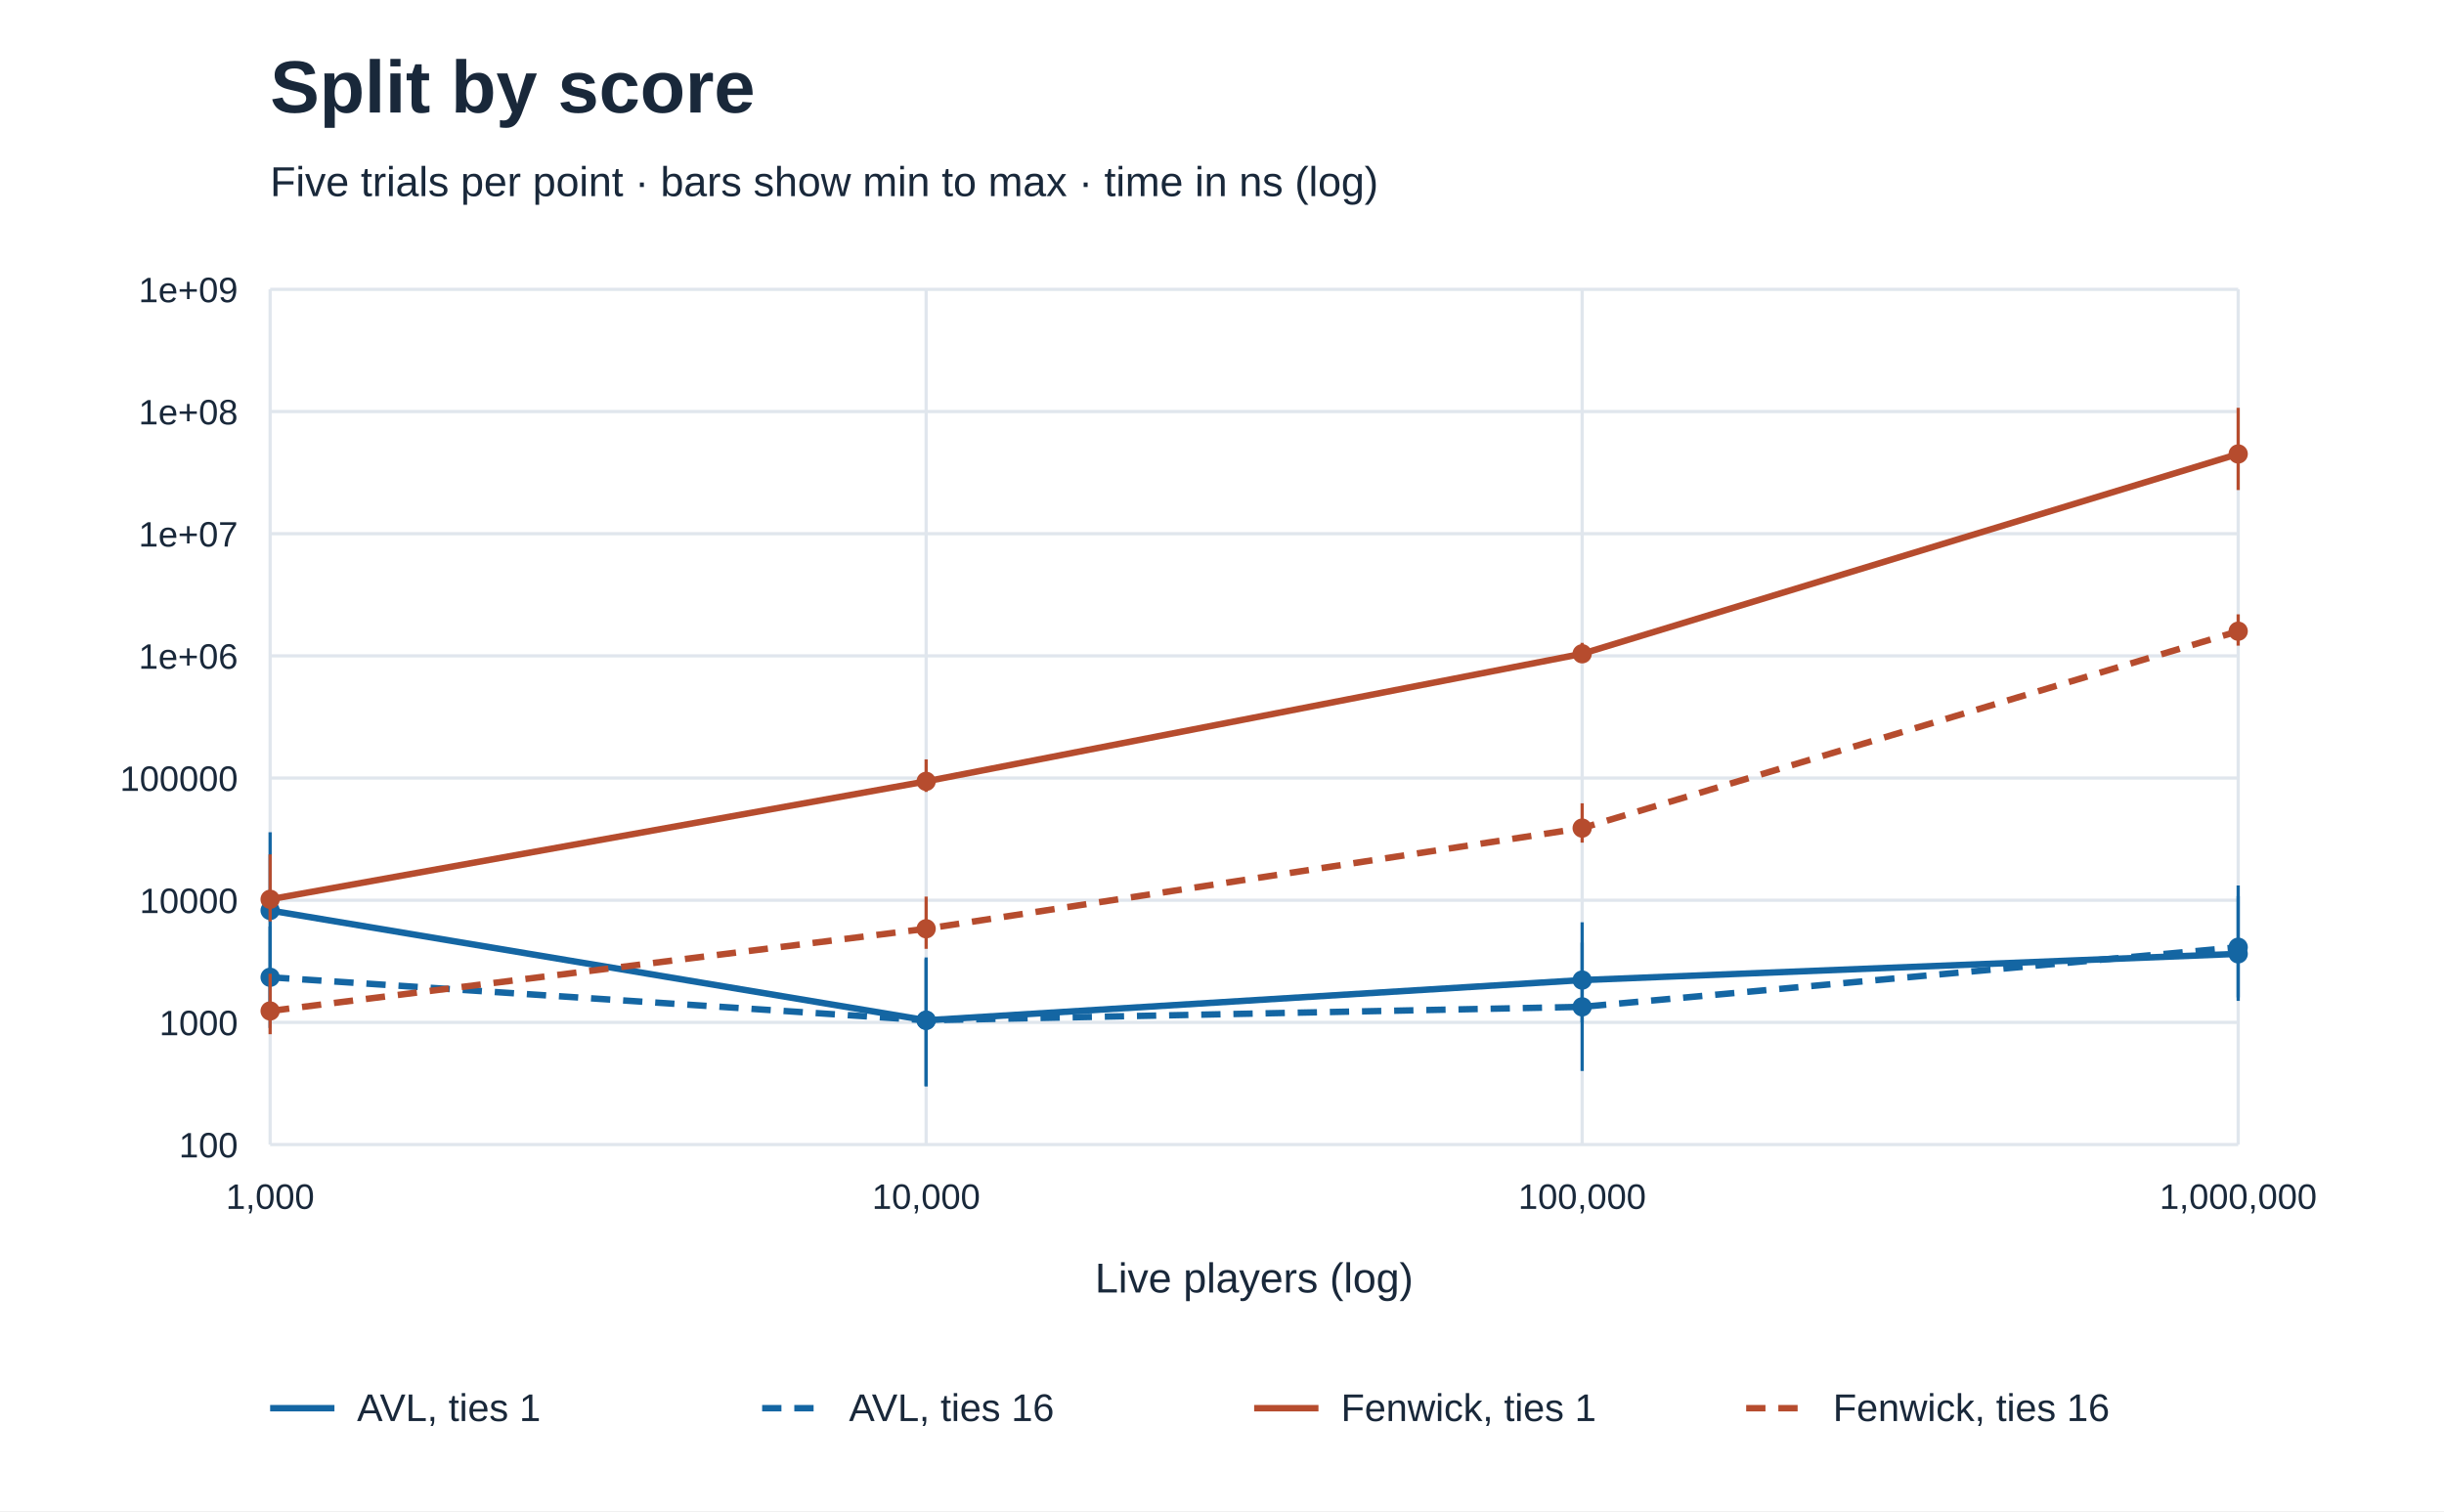
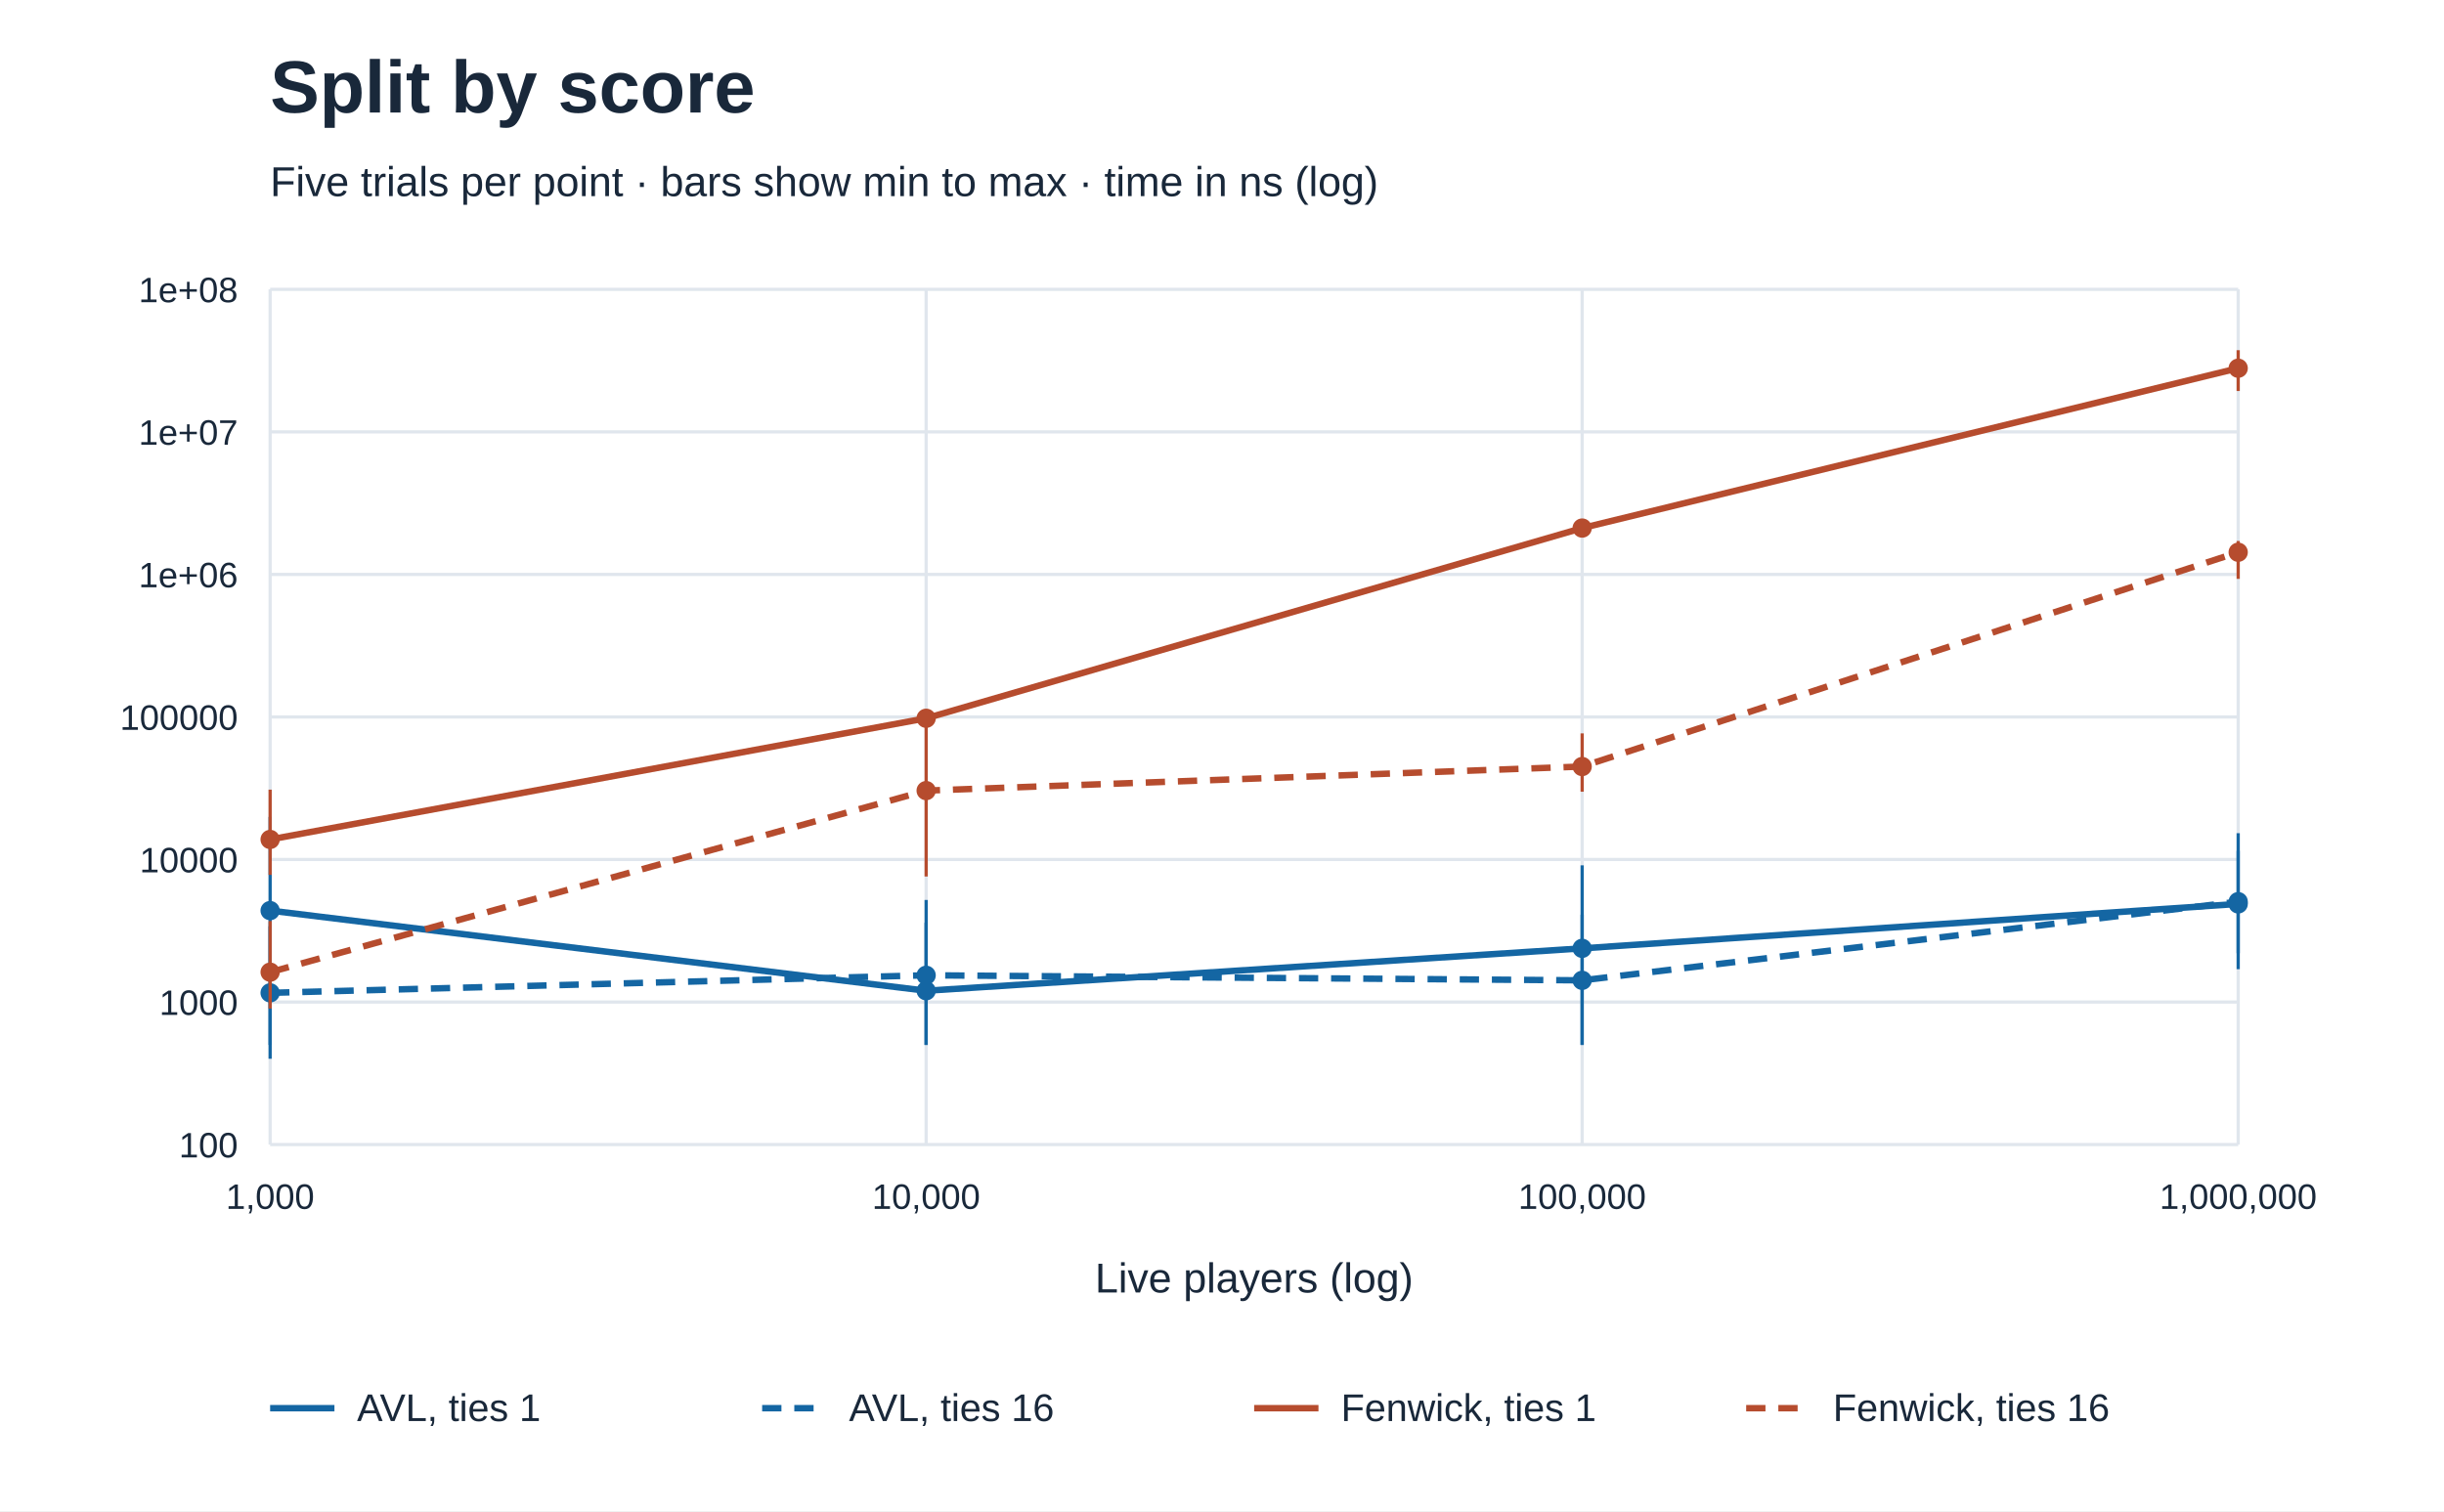
<svg xmlns="http://www.w3.org/2000/svg" width="760" height="470" viewBox="0 0 760 470">
  <rect width="760" height="470" fill="white" />
  <g font-family="Arial, sans-serif" fill="#19283a">
    <text x="84" y="35" font-size="23" font-weight="bold">Split by score</text>
    <text x="84" y="61" font-size="13">Five trials per point · bars show min to max · time in ns (log)</text>
    <path d="M84 356.00H696" stroke="#e0e6ed" />
    <text x="74" y="360.00" font-size="11" text-anchor="end">100</text>
-     <path d="M84 318.00H696" stroke="#e0e6ed" />
-     <text x="74" y="322.00" font-size="11" text-anchor="end">1000</text>
-     <path d="M84 280.00H696" stroke="#e0e6ed" />
-     <text x="74" y="284.00" font-size="11" text-anchor="end">10000</text>
-     <path d="M84 242.00H696" stroke="#e0e6ed" />
-     <text x="74" y="246.00" font-size="11" text-anchor="end">100000</text>
-     <path d="M84 204.00H696" stroke="#e0e6ed" />
-     <text x="74" y="208.00" font-size="11" text-anchor="end">1e+06</text>
-     <path d="M84 166.00H696" stroke="#e0e6ed" />
-     <text x="74" y="170.00" font-size="11" text-anchor="end">1e+07</text>
-     <path d="M84 128.00H696" stroke="#e0e6ed" />
-     <text x="74" y="132.00" font-size="11" text-anchor="end">1e+08</text>
+     <path d="M84 311.67H696" stroke="#e0e6ed" />
+     <text x="74" y="315.67" font-size="11" text-anchor="end">1000</text>
+     <path d="M84 267.33H696" stroke="#e0e6ed" />
+     <text x="74" y="271.33" font-size="11" text-anchor="end">10000</text>
+     <path d="M84 223.00H696" stroke="#e0e6ed" />
+     <text x="74" y="227.00" font-size="11" text-anchor="end">100000</text>
+     <path d="M84 178.67H696" stroke="#e0e6ed" />
+     <text x="74" y="182.67" font-size="11" text-anchor="end">1e+06</text>
+     <path d="M84 134.33H696" stroke="#e0e6ed" />
+     <text x="74" y="138.33" font-size="11" text-anchor="end">1e+07</text>
    <path d="M84 90.00H696" stroke="#e0e6ed" />
-     <text x="74" y="94.00" font-size="11" text-anchor="end">1e+09</text>
+     <text x="74" y="94.00" font-size="11" text-anchor="end">1e+08</text>
    <path d="M84.00 90V356" stroke="#e0e6ed" />
    <text x="84.00" y="376" font-size="11" text-anchor="middle">1,000</text>
    <path d="M288.00 90V356" stroke="#e0e6ed" />
    <text x="288.00" y="376" font-size="11" text-anchor="middle">10,000</text>
    <path d="M492.00 90V356" stroke="#e0e6ed" />
    <text x="492.00" y="376" font-size="11" text-anchor="middle">100,000</text>
    <path d="M696.00 90V356" stroke="#e0e6ed" />
    <text x="696.00" y="376" font-size="11" text-anchor="middle">1,000,000</text>
    <text x="390" y="402" font-size="13" text-anchor="middle">Live players (log)</text>
-     <polyline points="84.00,283.19 288.00,317.35 492.00,304.84 696.00,296.68" fill="none" stroke="#1466a3" stroke-width="2" />
-     <path d="M84.00 316.43V258.86" stroke="#1466a3" />
-     <circle cx="84.00" cy="283.19" r="3" fill="#1466a3" />
-     <path d="M288.00 337.87V297.80" stroke="#1466a3" />
-     <circle cx="288.00" cy="317.35" r="3" fill="#1466a3" />
-     <path d="M492.00 318.00V286.86" stroke="#1466a3" />
-     <circle cx="492.00" cy="304.84" r="3" fill="#1466a3" />
-     <path d="M696.00 310.24V278.73" stroke="#1466a3" />
-     <circle cx="696.00" cy="296.68" r="3" fill="#1466a3" />
+     <polyline points="84.00,283.23 288.00,308.16 492.00,294.97 696.00,281.15" fill="none" stroke="#1466a3" stroke-width="2" />
+     <path d="M84.00 329.31V254.08" stroke="#1466a3" />
+     <circle cx="84.00" cy="283.23" r="3" fill="#1466a3" />
+     <path d="M288.00 325.01V287.00" stroke="#1466a3" />
+     <circle cx="288.00" cy="308.16" r="3" fill="#1466a3" />
+     <path d="M492.00 325.01V269.15" stroke="#1466a3" />
+     <circle cx="492.00" cy="294.97" r="3" fill="#1466a3" />
+     <path d="M696.00 301.45V264.64" stroke="#1466a3" />
+     <circle cx="696.00" cy="281.15" r="3" fill="#1466a3" />
    <path d="M84 438h20" stroke="#1466a3" stroke-width="2" />
    <text x="111" y="442" font-size="12">AVL, ties 1</text>
-     <polyline points="84.00,303.97 288.00,317.35 492.00,313.17 696.00,294.63" fill="none" stroke="#1466a3" stroke-width="2" stroke-dasharray="6 4" />
-     <path d="M84.00 319.74V288.16" stroke="#1466a3" />
-     <circle cx="84.00" cy="303.97" r="3" fill="#1466a3" />
-     <path d="M288.00 337.87V298.30" stroke="#1466a3" />
-     <circle cx="288.00" cy="317.35" r="3" fill="#1466a3" />
-     <path d="M492.00 333.12V293.18" stroke="#1466a3" />
-     <circle cx="492.00" cy="313.17" r="3" fill="#1466a3" />
-     <path d="M696.00 311.31V275.42" stroke="#1466a3" />
-     <circle cx="696.00" cy="294.63" r="3" fill="#1466a3" />
+     <polyline points="84.00,308.81 288.00,303.35 492.00,304.92 696.00,280.45" fill="none" stroke="#1466a3" stroke-width="2" stroke-dasharray="6 4" />
+     <path d="M84.00 325.01V288.10" stroke="#1466a3" />
+     <circle cx="84.00" cy="308.81" r="3" fill="#1466a3" />
+     <path d="M288.00 325.01V279.92" stroke="#1466a3" />
+     <circle cx="288.00" cy="303.35" r="3" fill="#1466a3" />
+     <path d="M492.00 325.01V284.50" stroke="#1466a3" />
+     <circle cx="492.00" cy="304.92" r="3" fill="#1466a3" />
+     <path d="M696.00 296.49V259.15" stroke="#1466a3" />
+     <circle cx="696.00" cy="280.45" r="3" fill="#1466a3" />
    <path d="M237 438h20" stroke="#1466a3" stroke-width="2" stroke-dasharray="6 4" />
    <text x="264" y="442" font-size="12">AVL, ties 16</text>
-     <polyline points="84.00,279.71 288.00,243.03 492.00,203.35 696.00,141.20" fill="none" stroke="#b64c2e" stroke-width="2" />
-     <path d="M84.00 286.61V265.76" stroke="#b64c2e" />
-     <circle cx="84.00" cy="279.71" r="3" fill="#b64c2e" />
-     <path d="M288.00 246.31V236.19" stroke="#b64c2e" />
-     <circle cx="288.00" cy="243.03" r="3" fill="#b64c2e" />
-     <path d="M492.00 205.32V199.95" stroke="#b64c2e" />
-     <circle cx="492.00" cy="203.35" r="3" fill="#b64c2e" />
-     <path d="M696.00 152.42V126.84" stroke="#b64c2e" />
-     <circle cx="696.00" cy="141.20" r="3" fill="#b64c2e" />
+     <polyline points="84.00,261.10 288.00,223.41 492.00,164.25 696.00,114.53" fill="none" stroke="#b64c2e" stroke-width="2" />
+     <path d="M84.00 272.12V245.61" stroke="#b64c2e" />
+     <circle cx="84.00" cy="261.10" r="3" fill="#b64c2e" />
+     <path d="M288.00 225.95V220.77" stroke="#b64c2e" />
+     <circle cx="288.00" cy="223.41" r="3" fill="#b64c2e" />
+     <path d="M492.00 165.39V162.22" stroke="#b64c2e" />
+     <circle cx="492.00" cy="164.25" r="3" fill="#b64c2e" />
+     <path d="M696.00 121.62V108.92" stroke="#b64c2e" />
+     <circle cx="696.00" cy="114.53" r="3" fill="#b64c2e" />
    <path d="M390 438h20" stroke="#b64c2e" stroke-width="2" />
    <text x="417" y="442" font-size="12">Fenwick, ties 1</text>
-     <polyline points="84.00,314.45 288.00,288.88 492.00,257.57 696.00,196.33" fill="none" stroke="#b64c2e" stroke-width="2" stroke-dasharray="6 4" />
-     <path d="M84.00 321.68V302.88" stroke="#b64c2e" />
-     <circle cx="84.00" cy="314.45" r="3" fill="#b64c2e" />
-     <path d="M288.00 295.12V278.88" stroke="#b64c2e" />
-     <circle cx="288.00" cy="288.88" r="3" fill="#b64c2e" />
-     <path d="M492.00 262.09V249.86" stroke="#b64c2e" />
-     <circle cx="492.00" cy="257.57" r="3" fill="#b64c2e" />
-     <path d="M696.00 200.82V191.08" stroke="#b64c2e" />
-     <circle cx="696.00" cy="196.33" r="3" fill="#b64c2e" />
+     <polyline points="84.00,302.38 288.00,245.91 492.00,238.42 696.00,171.77" fill="none" stroke="#b64c2e" stroke-width="2" stroke-dasharray="6 4" />
+     <path d="M84.00 313.70V286.48" stroke="#b64c2e" />
+     <circle cx="84.00" cy="302.38" r="3" fill="#b64c2e" />
+     <path d="M288.00 272.62V222.66" stroke="#b64c2e" />
+     <circle cx="288.00" cy="245.91" r="3" fill="#b64c2e" />
+     <path d="M492.00 246.25V228.11" stroke="#b64c2e" />
+     <circle cx="492.00" cy="238.42" r="3" fill="#b64c2e" />
+     <path d="M696.00 180.05V168.26" stroke="#b64c2e" />
+     <circle cx="696.00" cy="171.77" r="3" fill="#b64c2e" />
    <path d="M543 438h20" stroke="#b64c2e" stroke-width="2" stroke-dasharray="6 4" />
    <text x="570" y="442" font-size="12">Fenwick, ties 16</text>
  </g>
</svg>
